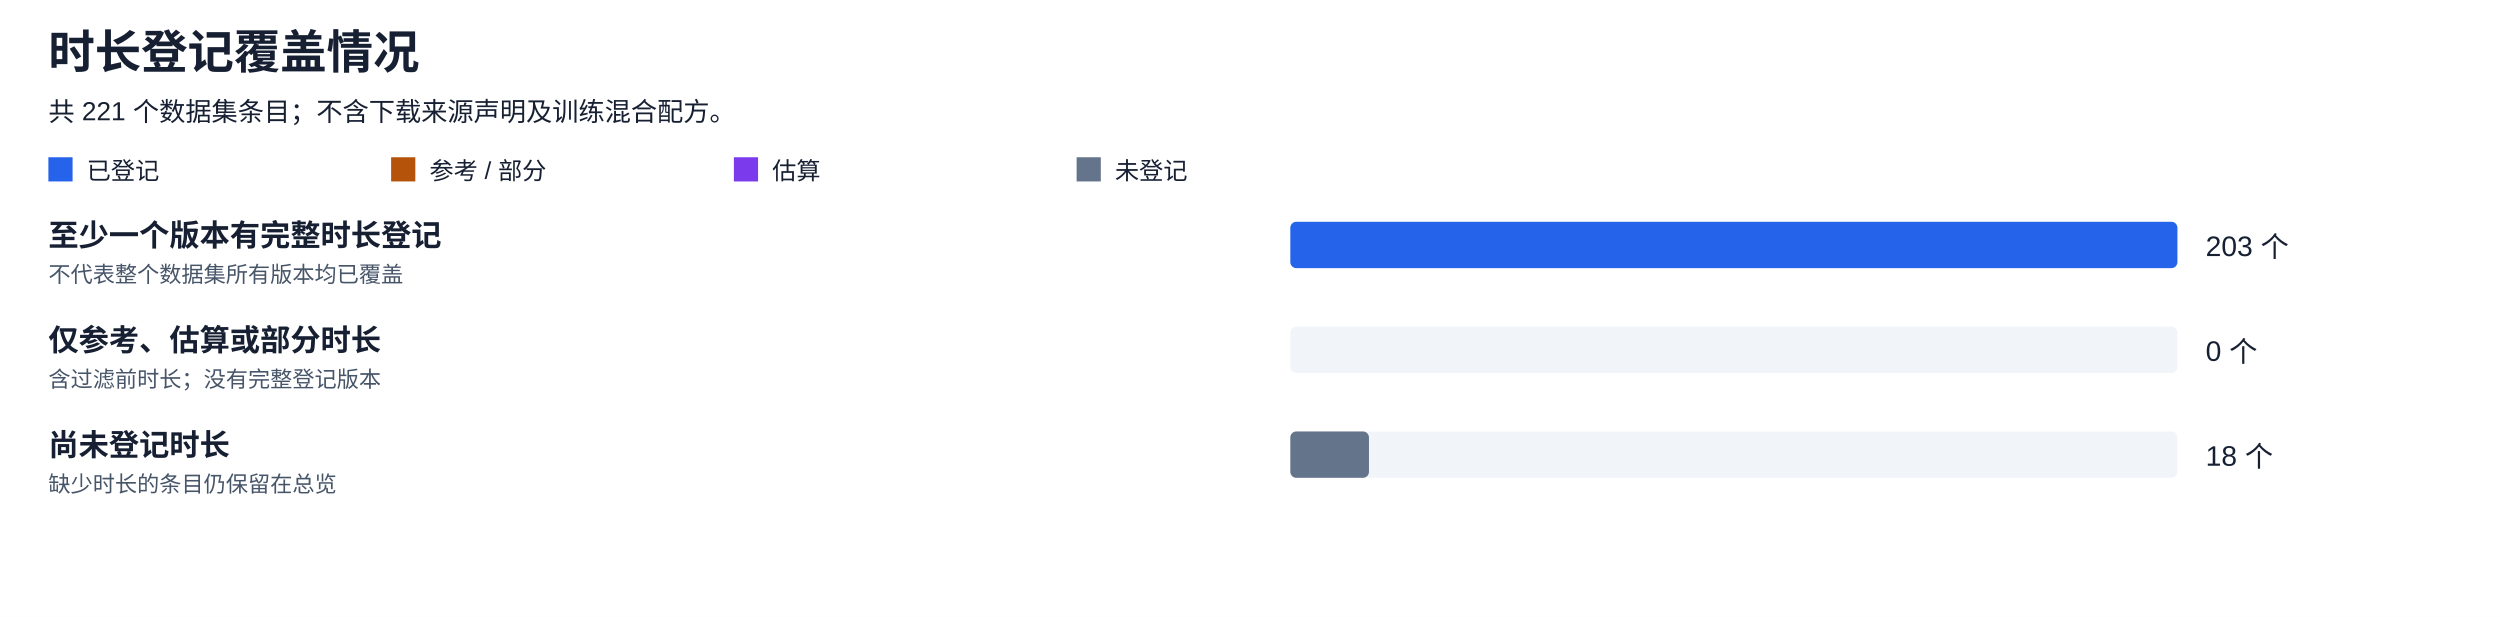
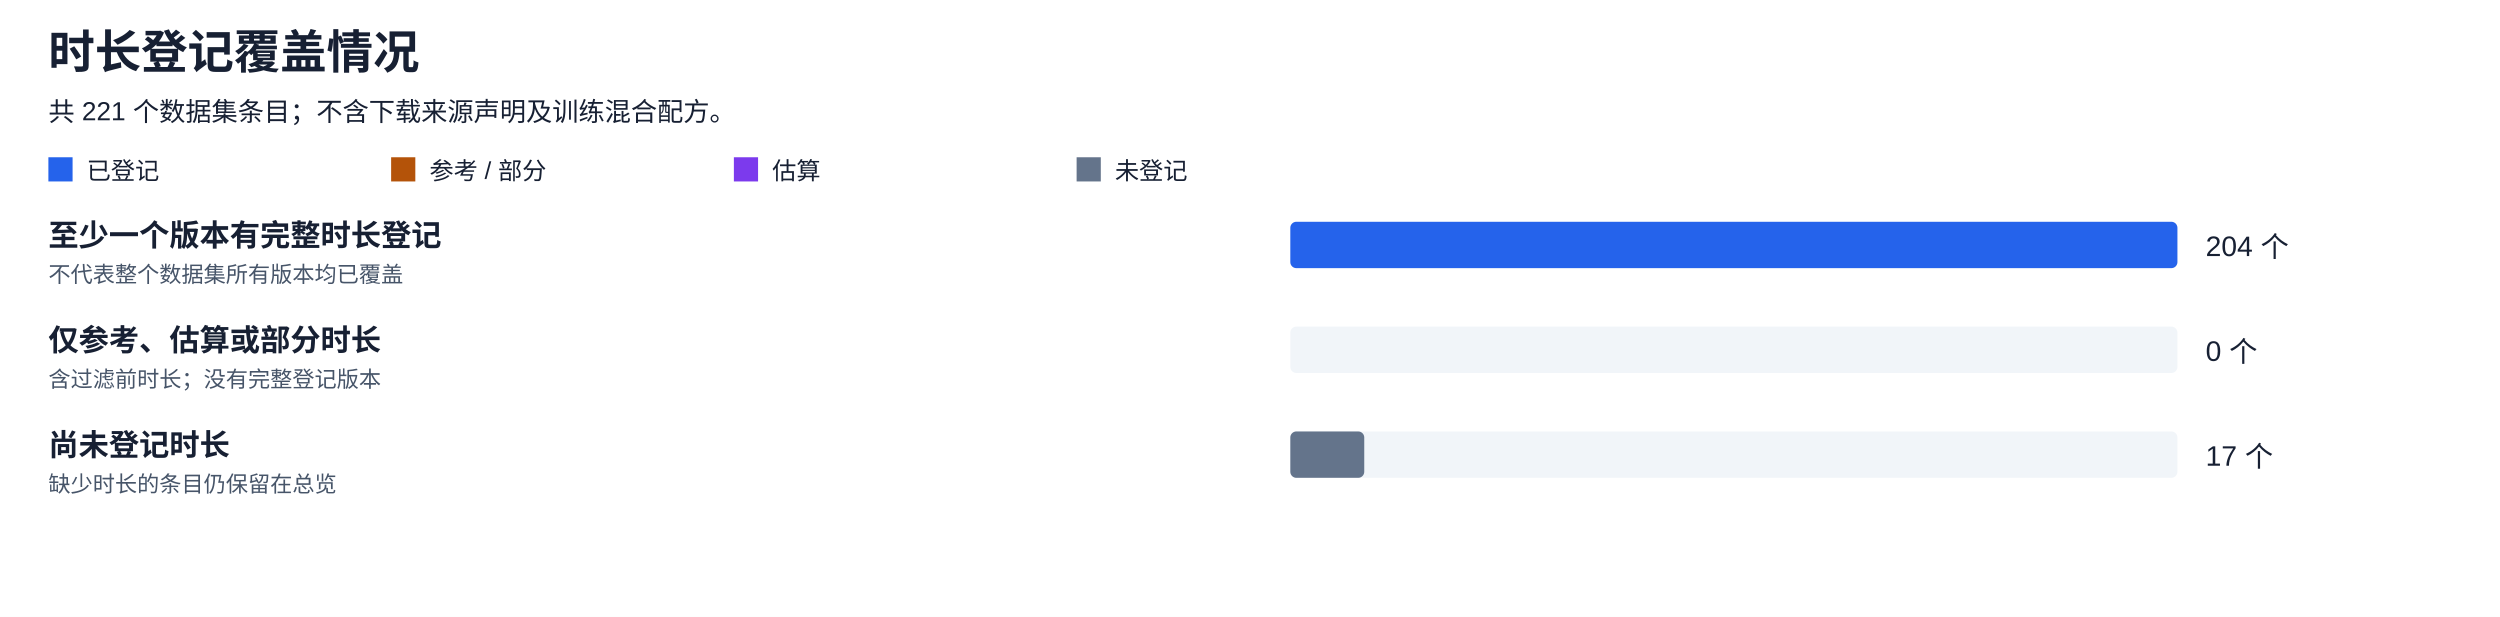
<svg xmlns="http://www.w3.org/2000/svg" width="1240" height="306" viewBox="0 0 1240 306" role="img" aria-labelledby="title desc">
  <rect width="100%" height="100%" fill="white" />
  <g font-family="Arial, Noto Sans CJK SC, Microsoft YaHei, sans-serif" fill="#172033">
    <text x="24" y="34" font-size="23" font-weight="700">时长登记覆盖情况</text>
    <text x="24" y="60" font-size="13">共 221 个数据集条目；不含下载来源声明及训练混合配方。</text>
    <rect x="24" y="78" width="12" height="12" fill="#2563eb" />
    <text x="43" y="89" font-size="12">已登记</text>
    <rect x="194" y="78" width="12" height="12" fill="#b45309" />
    <text x="213" y="89" font-size="12">参考 / 部分</text>
    <rect x="364" y="78" width="12" height="12" fill="#7c3aed" />
    <text x="383" y="89" font-size="12">估算</text>
    <rect x="534" y="78" width="12" height="12" fill="#64748b" />
    <text x="553" y="89" font-size="12">未登记</text>
    <text x="24" y="122" font-size="15" font-weight="600">至少一个版本有完整时长登记</text>
    <text x="24" y="140" font-size="11" fill="#475569">不代表整个数据集所有版本均已覆盖</text>
    <rect x="640" y="110" width="440" height="23" rx="3" fill="#f1f5f9" />
    <rect x="640" y="110" width="440.00" height="23" rx="3" fill="#2563eb" />
-     <text x="1094" y="127" font-size="14">203 个</text>
+     <text x="1094" y="127" font-size="14">204 个</text>
    <text x="24" y="174" font-size="15" font-weight="600">仅参考、估算或部分时长</text>
    <text x="24" y="192" font-size="11" fill="#475569">含过滤前时长；没有完整登记版本</text>
    <rect x="640" y="162" width="440" height="23" rx="3" fill="#f1f5f9" />
    <rect x="640" y="162" width="0.00" height="23" rx="3" fill="#b45309" />
    <text x="1094" y="179" font-size="14">0 个</text>
    <text x="24" y="226" font-size="15" font-weight="600">尚未登记时长</text>
    <text x="24" y="244" font-size="11" fill="#475569">缺少时长的条目仍保留在总览</text>
    <rect x="640" y="214" width="440" height="23" rx="3" fill="#f1f5f9" />
-     <rect x="640" y="214" width="39.01" height="23" rx="3" fill="#64748b" />
-     <text x="1094" y="231" font-size="14">18 个</text>
+     <rect x="640" y="214" width="36.67" height="23" rx="3" fill="#64748b" />
+     <text x="1094" y="231" font-size="14">17 个</text>
  </g>
</svg>
